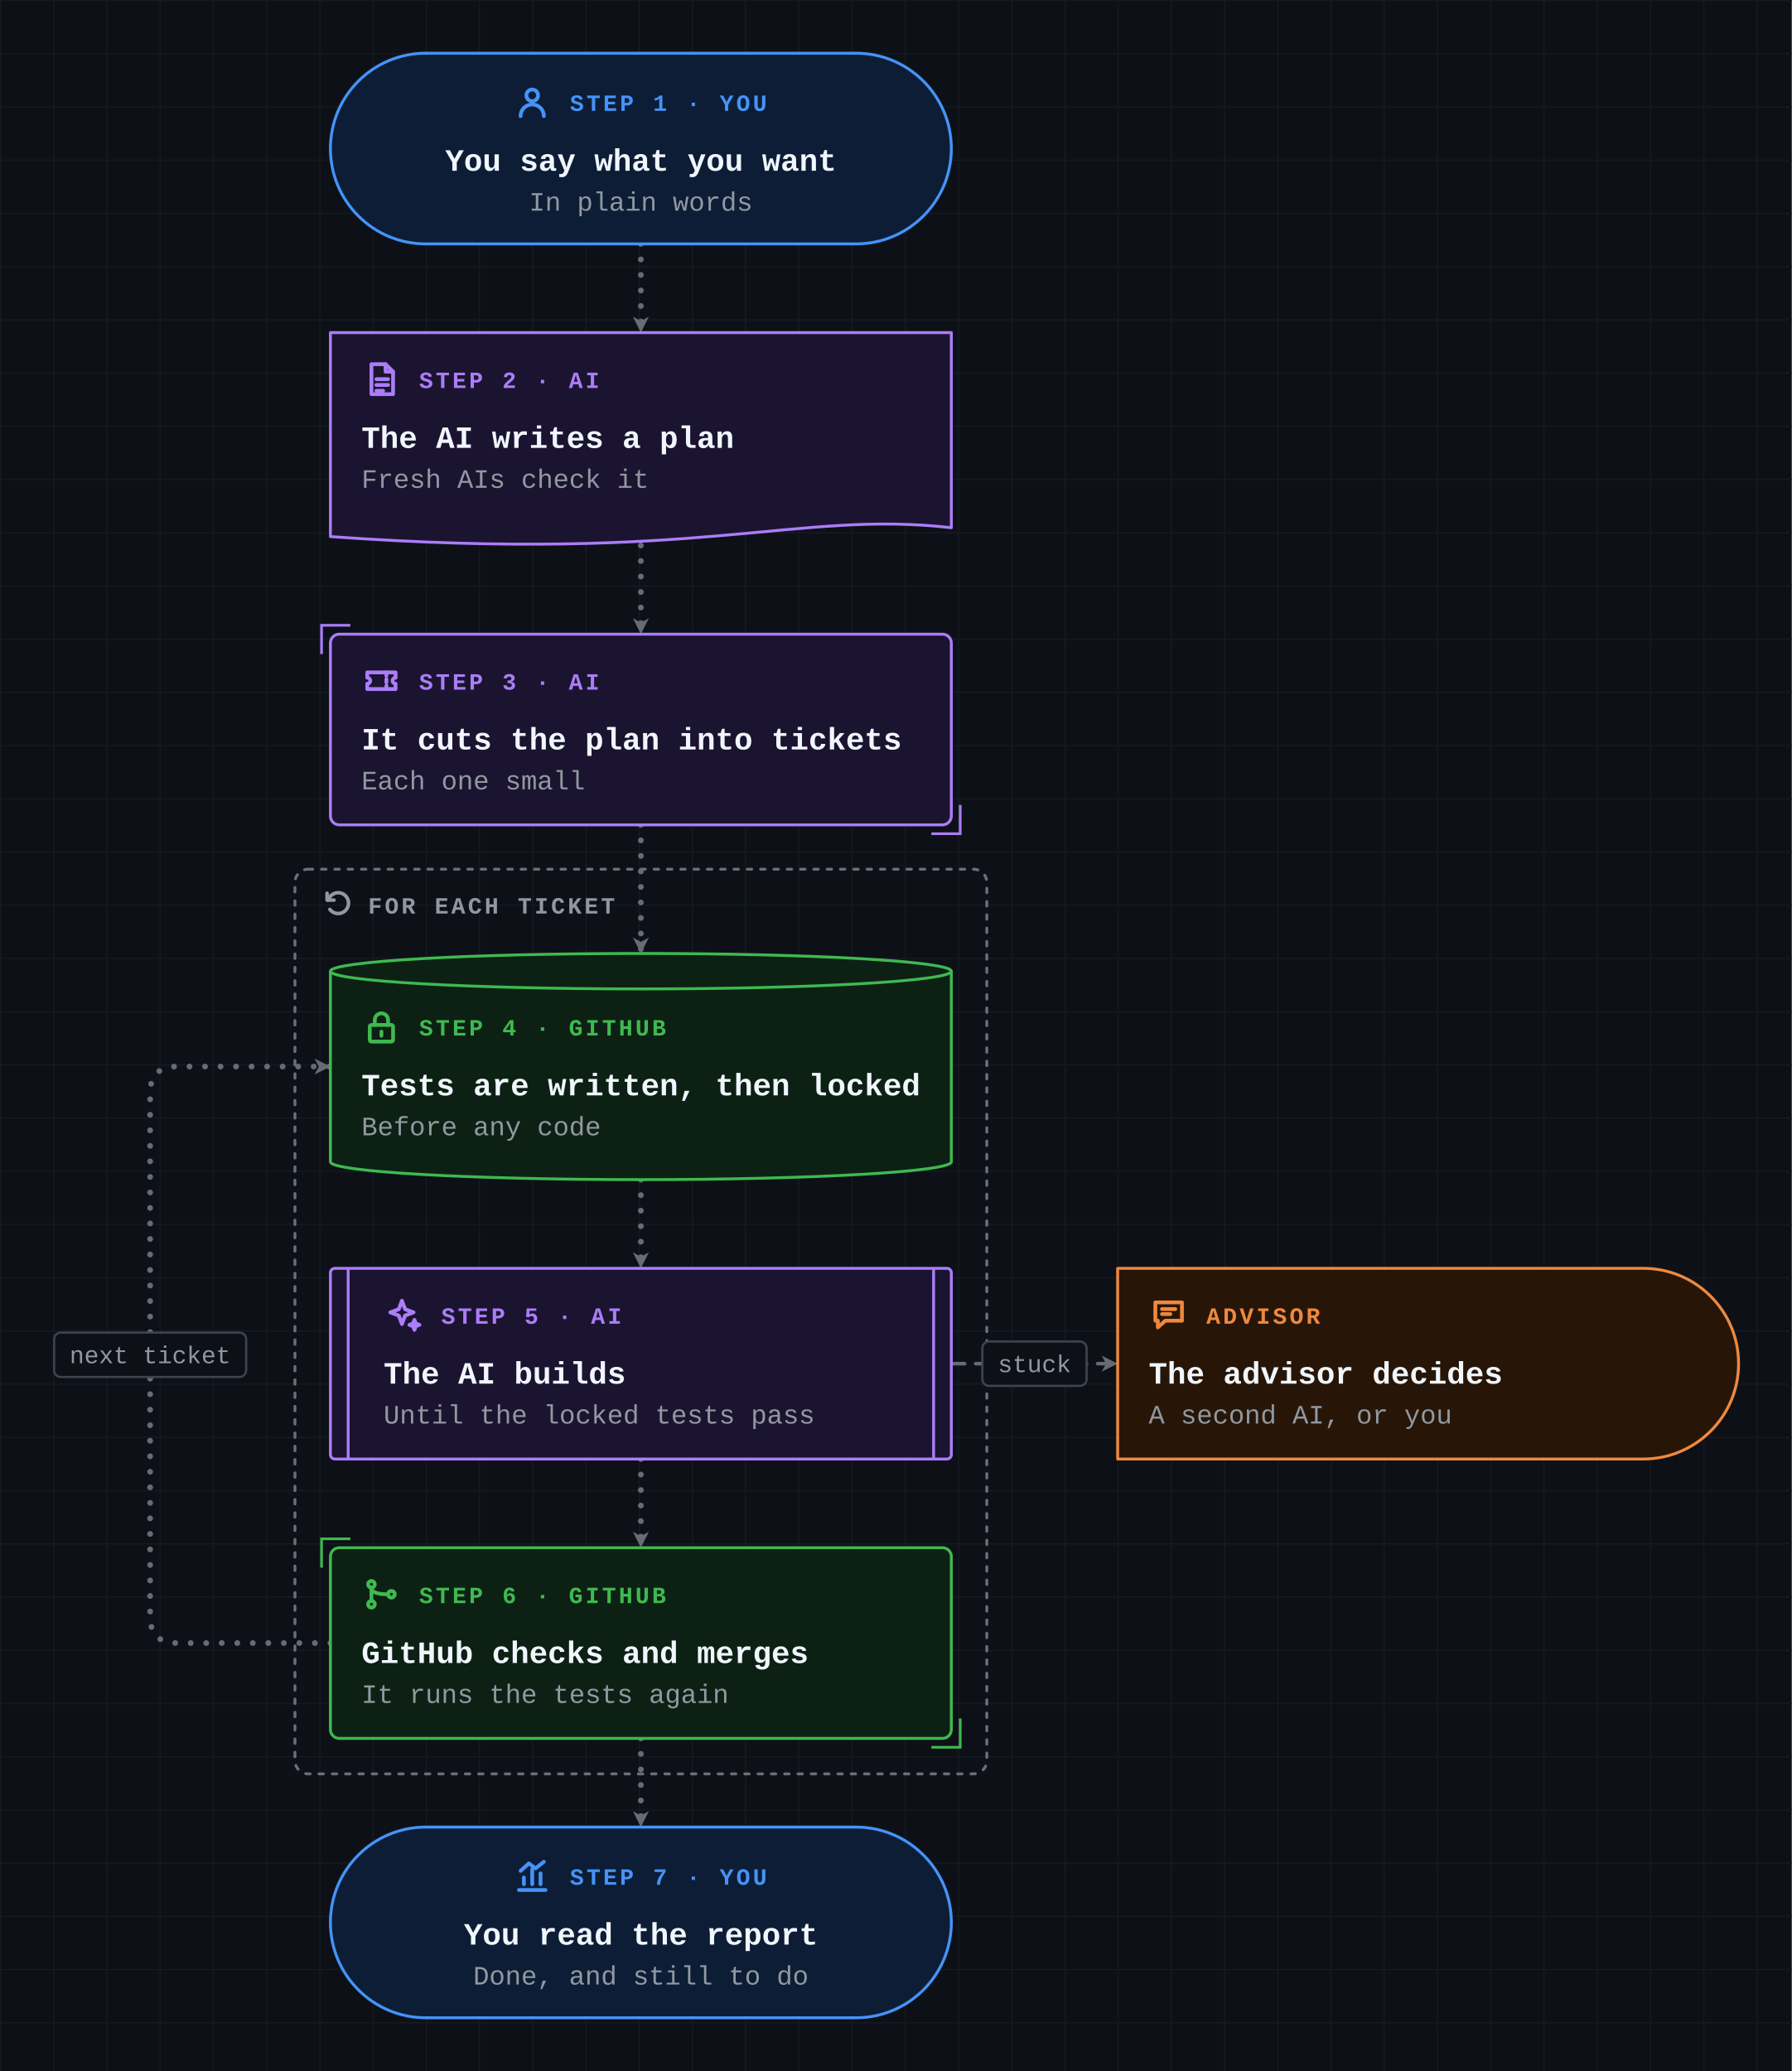
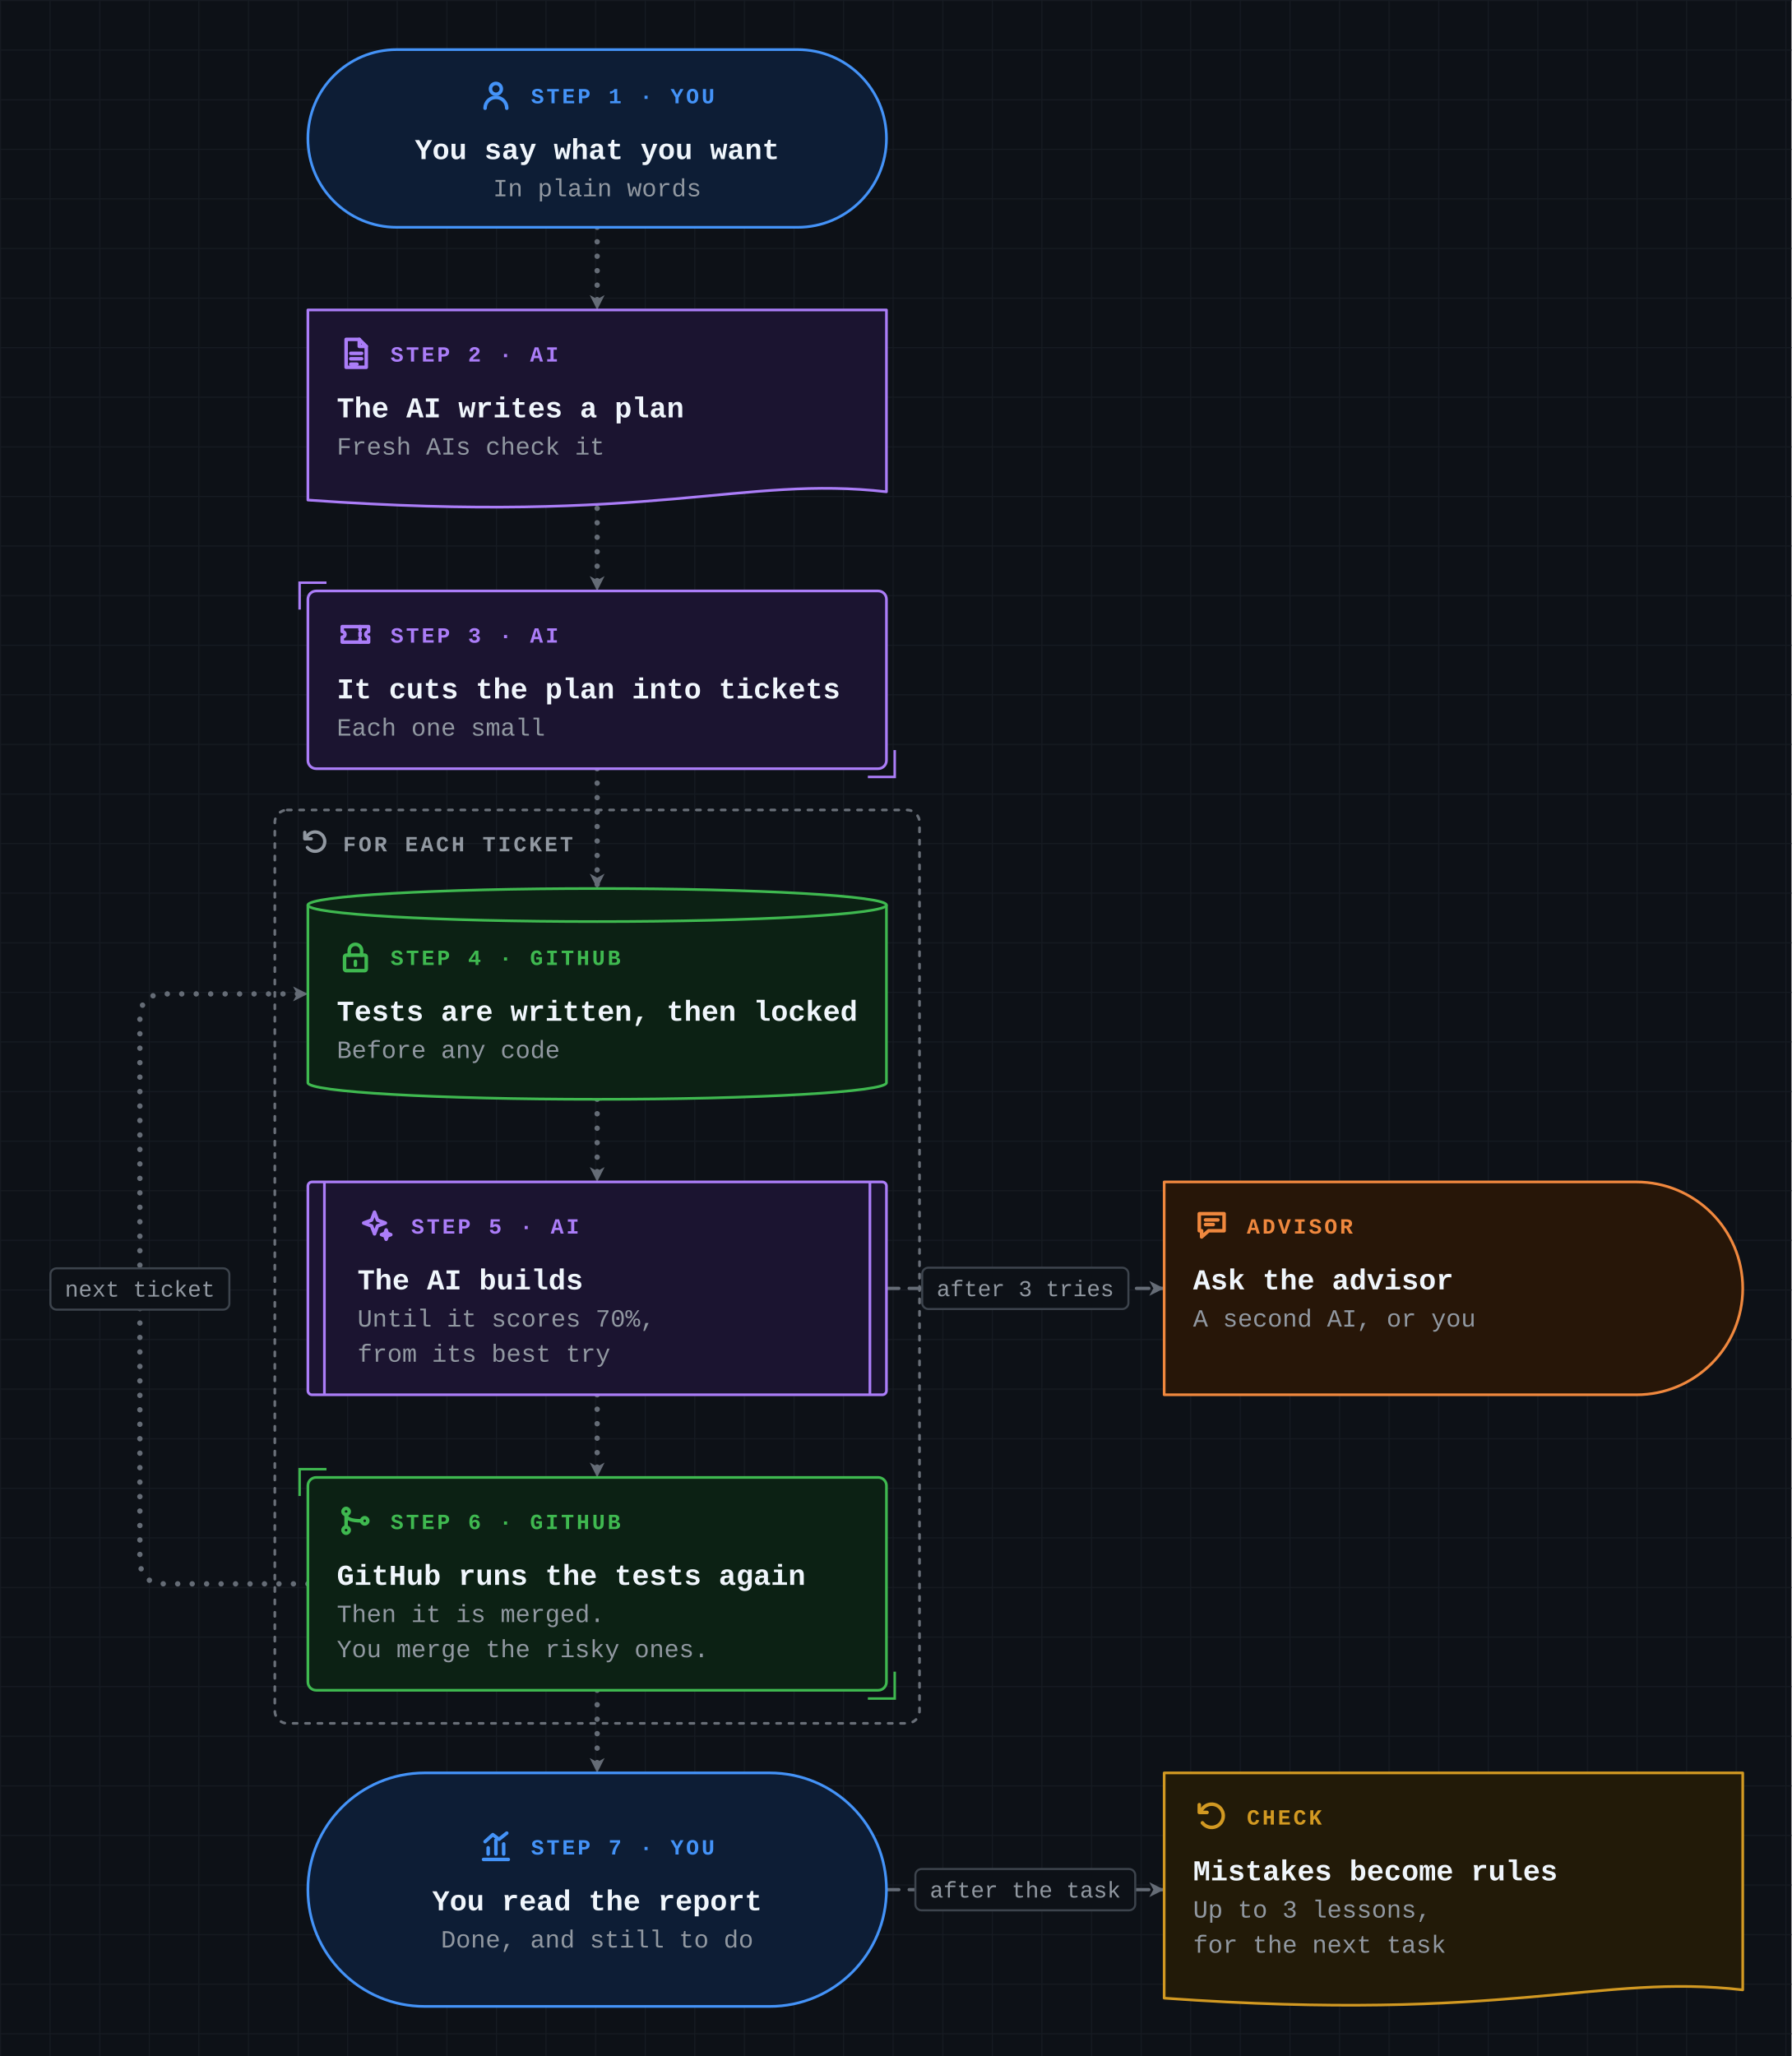
- <svg xmlns="http://www.w3.org/2000/svg" viewBox="-149 -24 808 934" width="808" height="934" role="img" aria-labelledby="title desc" font-family="ui-monospace, SFMono-Regular, 'JetBrains Mono', 'Cascadia Mono', Menlo, Consolas, 'Liberation Mono', monospace">
+ <svg xmlns="http://www.w3.org/2000/svg" viewBox="-149 -24 867 995" width="867" height="995" role="img" aria-labelledby="title desc" font-family="ui-monospace, SFMono-Regular, 'JetBrains Mono', 'Cascadia Mono', Menlo, Consolas, 'Liberation Mono', monospace">
  <defs>
    <marker id="arrow-plain" viewBox="0 0 10 10" refX="9" refY="5" markerWidth="9" markerHeight="9" markerUnits="userSpaceOnUse" orient="auto-start-reverse">
      <path d="M1,1 L9,5 L1,9 L3.2,5 z" fill="#656c76" />
    </marker>
    <marker id="arrow-fail" viewBox="0 0 10 10" refX="9" refY="5" markerWidth="9" markerHeight="9" markerUnits="userSpaceOnUse" orient="auto-start-reverse">
      <path d="M1,1 L9,5 L1,9 L3.2,5 z" fill="#f85149" />
    </marker>
    <marker id="arrow-pass" viewBox="0 0 10 10" refX="9" refY="5" markerWidth="9" markerHeight="9" markerUnits="userSpaceOnUse" orient="auto-start-reverse">
      <path d="M1,1 L9,5 L1,9 L3.2,5 z" fill="#3fb950" />
    </marker>
    <pattern id="grid" x="-149" y="-24" width="24" height="24" patternUnits="userSpaceOnUse">
      <path d="M24 0H0V24" fill="none" stroke="#161b22" stroke-width="1" />
    </pattern>
  </defs>
  <style>.main{stroke-width:2.6;stroke-dasharray:0 7;animation:flow 0.8s linear infinite}.side{stroke-width:1.6;stroke-dasharray:6 5;animation:side 1.6s linear infinite}@keyframes flow{to{stroke-dashoffset:-7}}@keyframes side{to{stroke-dashoffset:-11}}@media (prefers-reduced-motion:reduce){.main,.side{animation:none}.ticket{display:none}}</style>
-   <rect x="-149" y="-24" width="808" height="934" fill="#0d1117" />
-   <rect x="-149" y="-24" width="808" height="934" fill="url(#grid)" />
-   <rect x="-16.0" y="368.0" width="312.0" height="408.0" rx="6" fill="none" stroke="#9198a1" stroke-opacity="0.7" stroke-width="1.3" stroke-dasharray="2 4" stroke-linecap="round" />
+   <rect x="-149" y="-24" width="867" height="995" fill="#0d1117" />
+   <rect x="-149" y="-24" width="867" height="995" fill="url(#grid)" />
+   <rect x="-16.0" y="368.0" width="312.0" height="442.0" rx="6" fill="none" stroke="#9198a1" stroke-opacity="0.7" stroke-width="1.3" stroke-dasharray="2 4" stroke-linecap="round" />
  <g transform="translate(-4.0,376.0) scale(0.625)" fill="none" stroke="#9198a1" stroke-width="2.56" stroke-linecap="round" stroke-linejoin="round">
    <path d="M4 4.5v5h5" />
    <path d="M4.8 9.5A7.5 7.5 0 1 1 6 16.2" />
  </g>
  <text x="17.0" y="388.0" font-size="10.5" font-weight="700" letter-spacing="1.2" fill="#9198a1">FOR EACH TICKET</text>
  <path class="main" d="M140.0,86.0 L140.0,126.0" fill="none" stroke="#656c76" stroke-linecap="round" stroke-linejoin="round" marker-end="url(#arrow-plain)" />
  <path class="main" d="M140.0,222.0 L140.0,262.0" fill="none" stroke="#656c76" stroke-linecap="round" stroke-linejoin="round" marker-end="url(#arrow-plain)" />
  <path class="main" d="M140.0,348.0 L140.0,406.0" fill="none" stroke="#656c76" stroke-linecap="round" stroke-linejoin="round" marker-end="url(#arrow-plain)" />
  <path class="main" d="M140.0,508.0 L140.0,548.0" fill="none" stroke="#656c76" stroke-linecap="round" stroke-linejoin="round" marker-end="url(#arrow-plain)" />
-   <path class="main" d="M140.0,634.0 L140.0,674.0" fill="none" stroke="#656c76" stroke-linecap="round" stroke-linejoin="round" marker-end="url(#arrow-plain)" />
-   <path class="main" d="M140.0,760.0 L140.0,800.0" fill="none" stroke="#656c76" stroke-linecap="round" stroke-linejoin="round" marker-end="url(#arrow-plain)" />
-   <path class="main" d="M0.0,717.0 L-69.3,717.0 Q-81.3,717.0 -81.3,705.0 L-81.3,469.0 Q-81.3,457.0 -69.3,457.0 L0.0,457.0" fill="none" stroke="#656c76" stroke-linecap="round" stroke-linejoin="round" marker-end="url(#arrow-plain)" />
-   <path class="side" d="M280.0,591.0 L355.0,591.0" fill="none" stroke="#656c76" stroke-linecap="round" stroke-linejoin="round" marker-end="url(#arrow-plain)" />
+   <path class="main" d="M140.0,651.0 L140.0,691.0" fill="none" stroke="#656c76" stroke-linecap="round" stroke-linejoin="round" marker-end="url(#arrow-plain)" />
+   <path class="main" d="M140.0,794.0 L140.0,834.0" fill="none" stroke="#656c76" stroke-linecap="round" stroke-linejoin="round" marker-end="url(#arrow-plain)" />
+   <path class="main" d="M0.0,742.5 L-69.3,742.5 Q-81.3,742.5 -81.3,730.5 L-81.3,469.0 Q-81.3,457.0 -69.3,457.0 L0.0,457.0" fill="none" stroke="#656c76" stroke-linecap="round" stroke-linejoin="round" marker-end="url(#arrow-plain)" />
+   <path class="side" d="M280.0,599.5 L414.4,599.5" fill="none" stroke="#656c76" stroke-linecap="round" stroke-linejoin="round" marker-end="url(#arrow-plain)" />
+   <path class="side" d="M280.0,890.5 L414.4,890.5" fill="none" stroke="#656c76" stroke-linecap="round" stroke-linejoin="round" marker-end="url(#arrow-plain)" />
  <rect x="0.0" y="0.0" width="280.0" height="86.0" rx="43.0" fill="#0d1d35" stroke="#4493f8" stroke-width="1.3" stroke-linejoin="round" />
  <g transform="translate(82.0,13.0) scale(0.75)" fill="none" stroke="#4493f8" stroke-width="2.27" stroke-linecap="round" stroke-linejoin="round">
    <path d="M12 4.5a3.5 3.5 0 1 0 0 7a3.5 3.5 0 1 0 0-7z" />
    <path d="M5 20.5c0-3.9 3.1-7 7-7s7 3.1 7 7" />
  </g>
  <text x="108.0" y="26.0" font-size="10.5" font-weight="700" letter-spacing="1.2" fill="#4493f8">STEP 1 · YOU</text>
  <text x="140.0" y="53.0" text-anchor="middle" font-size="14" font-weight="700" fill="#f0f6fc">You say what you want</text>
  <text x="140.0" y="71.0" text-anchor="middle" font-size="12" fill="#9198a1">In plain words</text>
  <path d="M0.0,126.0 H280.0 V214.0 C210.0,206.0 168.0,230.0 0.0,218.0 Z" fill="#1b1430" stroke="#ab7df8" stroke-width="1.3" stroke-linejoin="round" />
  <g transform="translate(14.0,138.0) scale(0.75)" fill="none" stroke="#ab7df8" stroke-width="2.27" stroke-linecap="round" stroke-linejoin="round">
    <path d="M6 3h8.5L19 7.5V21H6z" />
    <path d="M14.5 3v4.5H19" />
    <path d="M9 12h7M9 15.5h7M9 19h4" />
  </g>
  <text x="40.0" y="151.0" font-size="10.5" font-weight="700" letter-spacing="1.2" fill="#ab7df8">STEP 2 · AI</text>
  <text x="14.0" y="178.0" font-size="14" font-weight="700" fill="#f0f6fc">The AI writes a plan</text>
  <text x="14.0" y="196.0" font-size="12" fill="#9198a1">Fresh AIs check it</text>
  <rect x="0.0" y="262.0" width="280.0" height="86.0" rx="4" fill="#1b1430" stroke="#ab7df8" stroke-width="1.3" stroke-linejoin="round" />
  <path d="M9.0,258.0 H-4.0 V271.0" fill="none" stroke="#ab7df8" stroke-width="1.2" />
  <path d="M271.0,352.0 H284.0 V339.0" fill="none" stroke="#ab7df8" stroke-width="1.2" />
  <g transform="translate(14.0,274.0) scale(0.75)" fill="none" stroke="#ab7df8" stroke-width="2.27" stroke-linecap="round" stroke-linejoin="round">
    <path d="M3.5 7h17v3.2a1.8 1.8 0 0 0 0 3.6V17h-17v-3.2a1.8 1.8 0 0 0 0-3.6z" />
    <path d="M15 7v2M15 11v2M15 15v2" />
  </g>
  <text x="40.0" y="287.0" font-size="10.5" font-weight="700" letter-spacing="1.2" fill="#ab7df8">STEP 3 · AI</text>
  <text x="14.0" y="314.0" font-size="14" font-weight="700" fill="#f0f6fc">It cuts the plan into tickets</text>
  <text x="14.0" y="332.0" font-size="12" fill="#9198a1">Each one small</text>
  <path d="M0.0,414.0 A140.0,8 0 0 1 280.0,414.0 V500.0 A140.0,8 0 0 1 0.0,500.0 Z" fill="#0c2114" stroke="#3fb950" stroke-width="1.3" stroke-linejoin="round" />
  <path d="M0.0,414.0 A140.0,8 0 0 0 280.0,414.0" fill="none" stroke="#3fb950" stroke-width="1.3" />
  <g transform="translate(14.0,430.0) scale(0.75)" fill="none" stroke="#3fb950" stroke-width="2.27" stroke-linecap="round" stroke-linejoin="round">
    <path d="M6 11h12a1 1 0 0 1 1 1v8a1 1 0 0 1-1 1H6a1 1 0 0 1-1-1v-8a1 1 0 0 1 1-1z" />
    <path d="M8 11V8a4 4 0 0 1 8 0v3" />
    <path d="M12 15v2.5" />
  </g>
  <text x="40.0" y="443.0" font-size="10.5" font-weight="700" letter-spacing="1.2" fill="#3fb950">STEP 4 · GITHUB</text>
  <text x="14.0" y="470.0" font-size="14" font-weight="700" fill="#f0f6fc">Tests are written, then locked</text>
  <text x="14.0" y="488.0" font-size="12" fill="#9198a1">Before any code</text>
-   <rect x="0.0" y="548.0" width="280.0" height="86.0" rx="2" fill="#1b1430" stroke="#ab7df8" stroke-width="1.3" stroke-linejoin="round" />
-   <path d="M8.0,548.0 V634.0 M272.0,548.0 V634.0" stroke="#ab7df8" stroke-width="1.3" />
+   <rect x="0.0" y="548.0" width="280.0" height="103.0" rx="2" fill="#1b1430" stroke="#ab7df8" stroke-width="1.3" stroke-linejoin="round" />
+   <path d="M8.0,548.0 V651.0 M272.0,548.0 V651.0" stroke="#ab7df8" stroke-width="1.3" />
  <g transform="translate(24.0,560.0) scale(0.75)" fill="none" stroke="#ab7df8" stroke-width="2.27" stroke-linecap="round" stroke-linejoin="round">
    <path d="M11 3.5l1.9 5.1L18 10.5l-5.1 1.9L11 17.5l-1.9-5.1L4 10.5l5.1-1.9z" />
    <path d="M18.5 15l.8 2.2l2.2.8l-2.2.8l-.8 2.2l-.8-2.2l-2.2-.8l2.2-.8z" />
  </g>
  <text x="50.0" y="573.0" font-size="10.5" font-weight="700" letter-spacing="1.2" fill="#ab7df8">STEP 5 · AI</text>
  <text x="24.0" y="600.0" font-size="14" font-weight="700" fill="#f0f6fc">The AI builds</text>
-   <text x="24.0" y="618.0" font-size="12" fill="#9198a1">Until the locked tests pass</text>
-   <rect x="0.0" y="674.0" width="280.0" height="86.0" rx="4" fill="#0c2114" stroke="#3fb950" stroke-width="1.3" stroke-linejoin="round" />
-   <path d="M9.0,670.0 H-4.0 V683.0" fill="none" stroke="#3fb950" stroke-width="1.2" />
-   <path d="M271.0,764.0 H284.0 V751.0" fill="none" stroke="#3fb950" stroke-width="1.2" />
-   <g transform="translate(14.0,686.0) scale(0.75)" fill="none" stroke="#3fb950" stroke-width="2.27" stroke-linecap="round" stroke-linejoin="round">
+   <text x="24.0" y="618.0" font-size="12" fill="#9198a1">Until it scores 70%,</text>
+   <text x="24.0" y="635.0" font-size="12" fill="#9198a1">from its best try</text>
+   <rect x="0.0" y="691.0" width="280.0" height="103.0" rx="4" fill="#0c2114" stroke="#3fb950" stroke-width="1.3" stroke-linejoin="round" />
+   <path d="M9.0,687.0 H-4.0 V700.0" fill="none" stroke="#3fb950" stroke-width="1.2" />
+   <path d="M271.0,798.0 H284.0 V785.0" fill="none" stroke="#3fb950" stroke-width="1.2" />
+   <g transform="translate(14.0,703.0) scale(0.75)" fill="none" stroke="#3fb950" stroke-width="2.27" stroke-linecap="round" stroke-linejoin="round">
    <path d="M6 4a2 2 0 1 0 0 4a2 2 0 1 0 0-4z" />
    <path d="M6 16a2 2 0 1 0 0 4a2 2 0 1 0 0-4z" />
    <path d="M18 10a2 2 0 1 0 0 4a2 2 0 1 0 0-4z" />
    <path d="M6 8v8" />
    <path d="M6 8c0 3 4 4 10 4" />
  </g>
-   <text x="40.0" y="699.0" font-size="10.5" font-weight="700" letter-spacing="1.2" fill="#3fb950">STEP 6 · GITHUB</text>
-   <text x="14.0" y="726.0" font-size="14" font-weight="700" fill="#f0f6fc">GitHub checks and merges</text>
-   <text x="14.0" y="744.0" font-size="12" fill="#9198a1">It runs the tests again</text>
-   <rect x="0.0" y="800.0" width="280.0" height="86.0" rx="43.0" fill="#0d1d35" stroke="#4493f8" stroke-width="1.3" stroke-linejoin="round" />
-   <g transform="translate(82.0,813.0) scale(0.75)" fill="none" stroke="#4493f8" stroke-width="2.27" stroke-linecap="round" stroke-linejoin="round">
+   <text x="40.0" y="716.0" font-size="10.5" font-weight="700" letter-spacing="1.2" fill="#3fb950">STEP 6 · GITHUB</text>
+   <text x="14.0" y="743.0" font-size="14" font-weight="700" fill="#f0f6fc">GitHub runs the tests again</text>
+   <text x="14.0" y="761.0" font-size="12" fill="#9198a1">Then it is merged.</text>
+   <text x="14.0" y="778.0" font-size="12" fill="#9198a1">You merge the risky ones.</text>
+   <rect x="0.0" y="834.0" width="280.0" height="113.0" rx="56.5" fill="#0d1d35" stroke="#4493f8" stroke-width="1.3" stroke-linejoin="round" />
+   <g transform="translate(82.0,860.5) scale(0.75)" fill="none" stroke="#4493f8" stroke-width="2.27" stroke-linecap="round" stroke-linejoin="round">
    <path d="M4 20.5h16" />
    <path d="M7 17v-4M12 17V8M17 17v-6.5" />
    <path d="M5 9l5-4.5l4 3l5-4" />
  </g>
-   <text x="108.0" y="826.0" font-size="10.5" font-weight="700" letter-spacing="1.2" fill="#4493f8">STEP 7 · YOU</text>
-   <text x="140.0" y="853.0" text-anchor="middle" font-size="14" font-weight="700" fill="#f0f6fc">You read the report</text>
-   <text x="140.0" y="871.0" text-anchor="middle" font-size="12" fill="#9198a1">Done, and still to do</text>
-   <path d="M355.0,548.0 H592.0 A43.0,43.0 0 0 1 592.0,634.0 H355.0 Z" fill="#271608" stroke="#f0883e" stroke-width="1.3" stroke-linejoin="round" />
-   <g transform="translate(369.0,560.0) scale(0.75)" fill="none" stroke="#f0883e" stroke-width="2.27" stroke-linecap="round" stroke-linejoin="round">
+   <text x="108.0" y="873.5" font-size="10.5" font-weight="700" letter-spacing="1.2" fill="#4493f8">STEP 7 · YOU</text>
+   <text x="140.0" y="900.5" text-anchor="middle" font-size="14" font-weight="700" fill="#f0f6fc">You read the report</text>
+   <text x="140.0" y="918.5" text-anchor="middle" font-size="12" fill="#9198a1">Done, and still to do</text>
+   <path d="M414.4,548.0 H642.9 A51.5,51.5 0 0 1 642.9,651.0 H414.4 Z" fill="#271608" stroke="#f0883e" stroke-width="1.3" stroke-linejoin="round" />
+   <g transform="translate(428.4,560.0) scale(0.75)" fill="none" stroke="#f0883e" stroke-width="2.27" stroke-linecap="round" stroke-linejoin="round">
    <path d="M4 4.5h16v11H10l-4.5 4v-4H4z" />
    <path d="M8 8.5h8M8 11.5h5" />
  </g>
-   <text x="395.0" y="573.0" font-size="10.5" font-weight="700" letter-spacing="1.2" fill="#f0883e">ADVISOR</text>
-   <text x="369.0" y="600.0" font-size="14" font-weight="700" fill="#f0f6fc">The advisor decides</text>
-   <text x="369.0" y="618.0" font-size="12" fill="#9198a1">A second AI, or you</text>
-   <rect x="-124.6" y="577.0" width="86.6" height="20" rx="3" fill="#0d1117" stroke="#3d444d" stroke-width="1" />
-   <text x="-81.3" y="590.8" text-anchor="middle" font-size="11" fill="#9198a1">next ticket</text>
-   <rect x="294.0" y="581.0" width="47.0" height="20" rx="3" fill="#0d1117" stroke="#3d444d" stroke-width="1" />
-   <text x="317.5" y="594.8" text-anchor="middle" font-size="11" fill="#9198a1">stuck</text>
+   <text x="454.4" y="573.0" font-size="10.5" font-weight="700" letter-spacing="1.2" fill="#f0883e">ADVISOR</text>
+   <text x="428.4" y="600.0" font-size="14" font-weight="700" fill="#f0f6fc">Ask the advisor</text>
+   <text x="428.4" y="618.0" font-size="12" fill="#9198a1">A second AI, or you</text>
+   <path d="M414.4,834.0 H694.4 V939.0 C624.4,931.0 582.4,955.0 414.4,943.0 Z" fill="#221a08" stroke="#d29922" stroke-width="1.3" stroke-linejoin="round" />
+   <g transform="translate(428.4,846.0) scale(0.75)" fill="none" stroke="#d29922" stroke-width="2.27" stroke-linecap="round" stroke-linejoin="round">
+     <path d="M4 4.5v5h5" />
+     <path d="M4.8 9.5A7.5 7.5 0 1 1 6 16.2" />
+   </g>
+   <text x="454.4" y="859.0" font-size="10.5" font-weight="700" letter-spacing="1.2" fill="#d29922">CHECK</text>
+   <text x="428.4" y="886.0" font-size="14" font-weight="700" fill="#f0f6fc">Mistakes become rules</text>
+   <text x="428.4" y="904.0" font-size="12" fill="#9198a1">Up to 3 lessons,</text>
+   <text x="428.4" y="921.0" font-size="12" fill="#9198a1">for the next task</text>
+   <rect x="-124.6" y="589.8" width="86.6" height="20" rx="3" fill="#0d1117" stroke="#3d444d" stroke-width="1" />
+   <text x="-81.3" y="603.5" text-anchor="middle" font-size="11" fill="#9198a1">next ticket</text>
+   <rect x="297.3" y="589.5" width="99.8" height="20" rx="3" fill="#0d1117" stroke="#3d444d" stroke-width="1" />
+   <text x="347.2" y="603.3" text-anchor="middle" font-size="11" fill="#9198a1">after 3 tries</text>
+   <rect x="294.0" y="880.5" width="106.4" height="20" rx="3" fill="#0d1117" stroke="#3d444d" stroke-width="1" />
+   <text x="347.2" y="894.3" text-anchor="middle" font-size="11" fill="#9198a1">after the task</text>
</svg>
